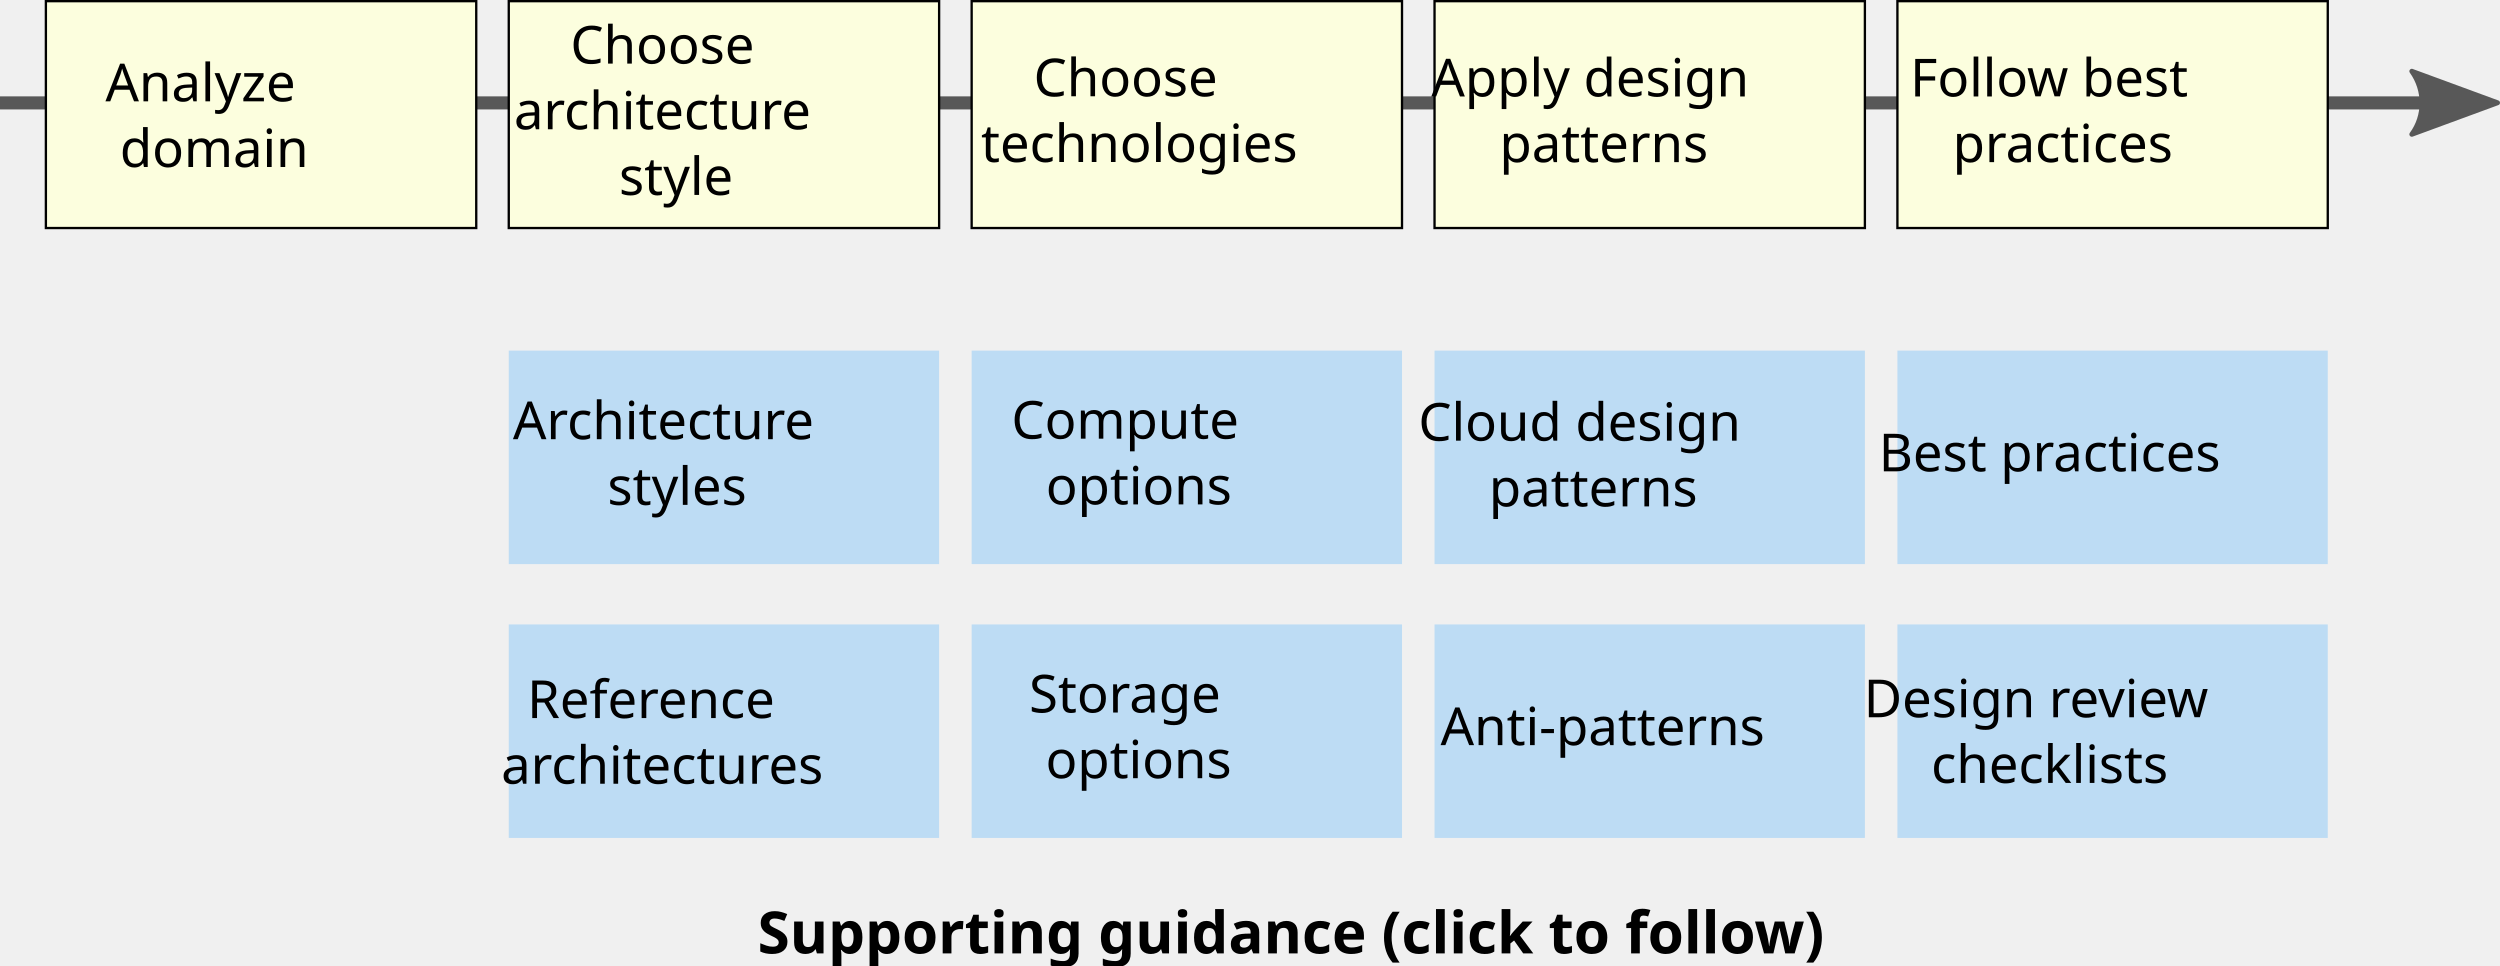
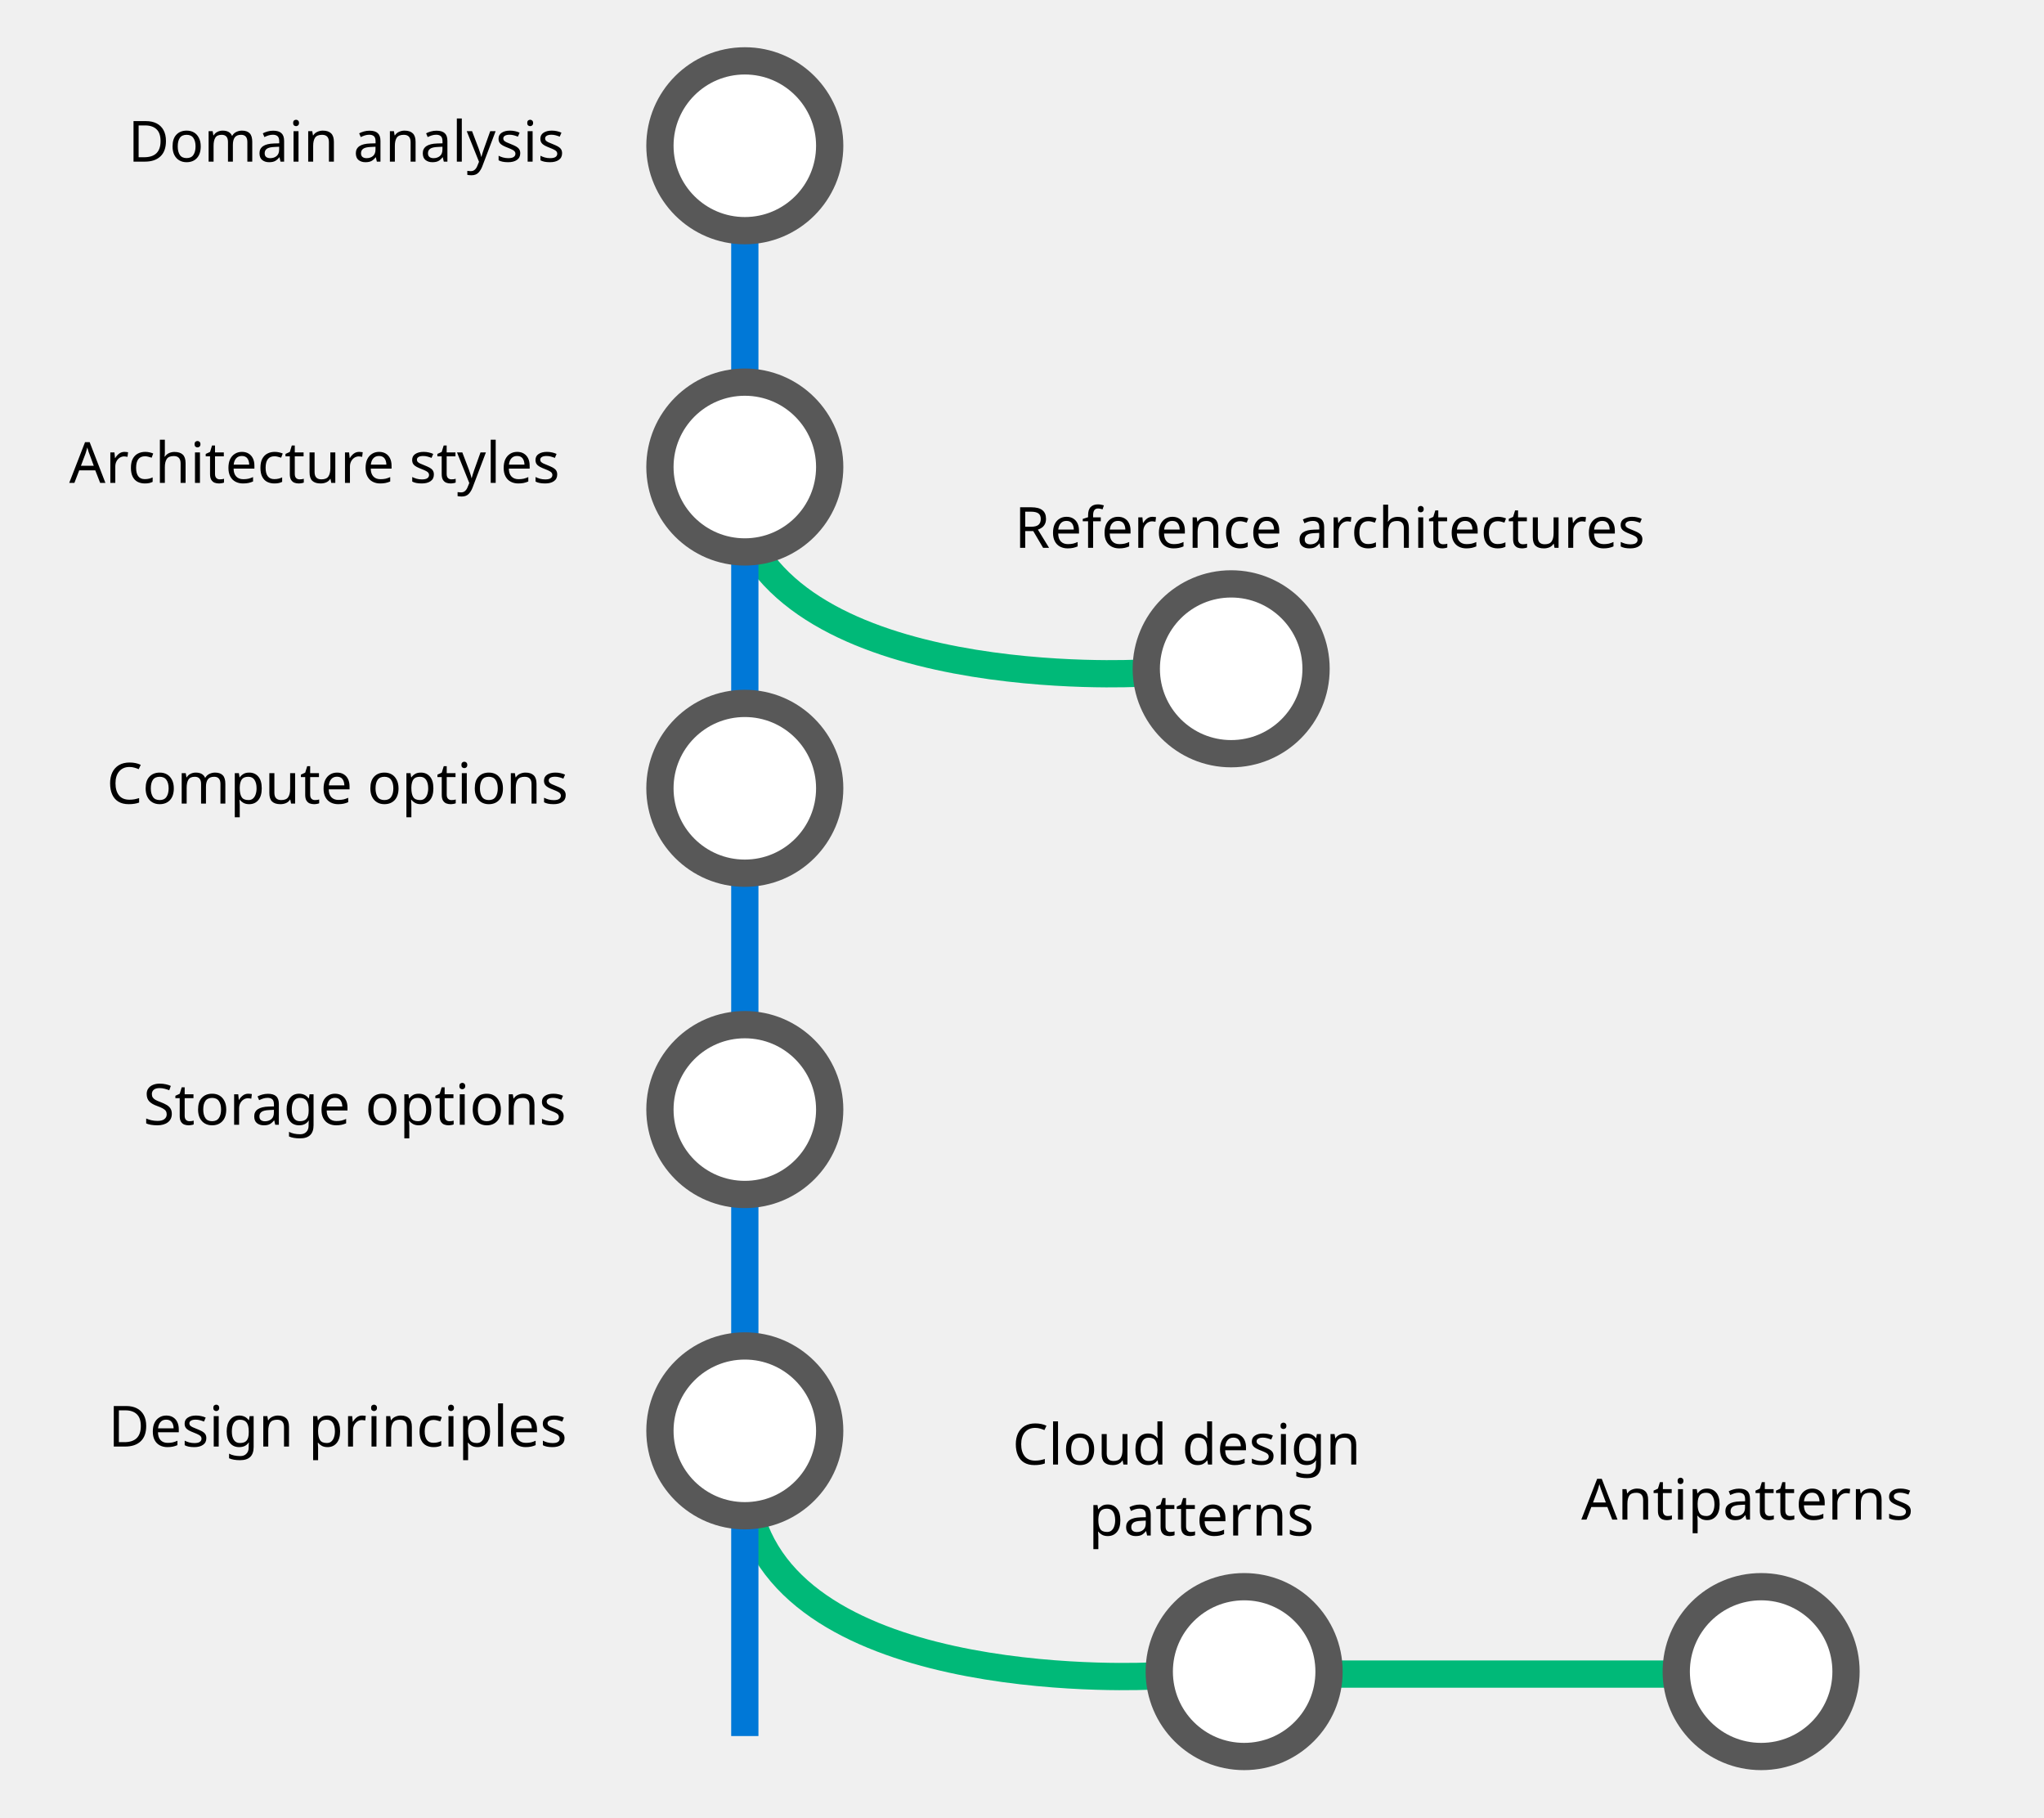
- <svg xmlns="http://www.w3.org/2000/svg" xmlns:xlink="http://www.w3.org/1999/xlink" width="151.065mm" height="58.339mm" viewBox="0 0 535.27 206.714" id="svg6224" version="1.1">
+ <svg xmlns="http://www.w3.org/2000/svg" width="450" height="400" viewBox="0 0 450 400" id="svg6224" version="1.1">
  <style type="text/css" id="style3">
      .more_info { fill:#bddcf4; }
      .more_info:hover  { fill: #0078d7; }
      g.more_info text { fill: #000000; }
      g.more_info:hover text { fill: #ffffff; }
      </style>
  <defs id="defs6226">
    <marker orient="auto" refY="0" refX="0" id="Arrow2Mend" style="overflow:visible">
      <path id="path6821" style="fill:#585858;fill-opacity:1;fill-rule:evenodd;stroke:#585858;stroke-width:0.625;stroke-linejoin:round;stroke-opacity:1" d="M 8.719,4.034 -2.207,0.016 8.719,-4.002 c -1.745,2.372 -1.735,5.617 -6e-7,8.035 z" transform="scale(-0.6,-0.6)" />
    </marker>
    <marker orient="auto" refY="0" refX="0" id="Arrow2Lend" style="overflow:visible">
      <path id="path6815" style="fill:#585858;fill-opacity:1;fill-rule:evenodd;stroke:#585858;stroke-width:0.625;stroke-linejoin:round;stroke-opacity:1" d="M 8.719,4.034 -2.207,0.016 8.719,-4.002 c -1.745,2.372 -1.735,5.617 -6e-7,8.035 z" transform="matrix(-1.1,0,0,-1.1,-1.1,0)" />
    </marker>
  </defs>
-   <g id="layer1" transform="translate(-65,-177.4886)">
-     <path style="fill:none;fill-rule:evenodd;stroke:#585858;stroke-width:2.8;stroke-linecap:butt;stroke-linejoin:miter;stroke-miterlimit:4;stroke-dasharray:none;stroke-opacity:1;marker-end:url(#Arrow2Mend)" d="m 65,199.521 531.037,0" id="path6788" />
-     <a id="a7108" xlink:href="https://docs.microsoft.com/azure/architecture/patterns/" transform="translate(165.7163,133.7651)">
-       <g class="more_info" transform="translate(-25,8.571429)" id="patterns-group" style="fill:#bddcf4">
-         <rect style="fill-opacity:1;stroke:none;stroke-width:0.5;stroke-linecap:round;stroke-miterlimit:4;stroke-dasharray:none;stroke-dashoffset:0;stroke-opacity:1" id="rect6772" width="92.143" height="45.714" x="231.429" y="110.219" />
-         <text xml:space="preserve" style="font-style:normal;font-variant:normal;font-weight:normal;font-stretch:normal;font-size:11.25px;line-height:125%;font-family:sans-serif;-inkscape-font-specification:'sans-serif, Normal';text-align:center;letter-spacing:0px;word-spacing:0px;writing-mode:lr-tb;text-anchor:middle;fill:#000000;fill-opacity:1;stroke:none;stroke-width:1px;stroke-linecap:butt;stroke-linejoin:miter;stroke-opacity:1" x="278.571" y="129.505" id="text6774">
-           <tspan id="tspan6778" x="278.571" y="129.505">Cloud design</tspan>
-           <tspan id="tspan6780" x="278.571" y="143.568">patterns</tspan>
-         </text>
-       </g>
-     </a>
-     <g id="g4873" transform="translate(-1.68042,8)">
-       <rect y="244.556" x="175.611" height="45.714" width="92.143" id="rect6772-5" style="fill:#bddcf4;fill-opacity:1;stroke:none;stroke-width:0.5;stroke-linecap:round;stroke-miterlimit:4;stroke-dasharray:none;stroke-dashoffset:0;stroke-opacity:1" />
-       <text id="text6774-1" y="263.524" x="221.886" style="font-style:normal;font-variant:normal;font-weight:normal;font-stretch:normal;font-size:11.25px;line-height:125%;font-family:sans-serif;-inkscape-font-specification:'sans-serif, Normal';text-align:center;letter-spacing:0px;word-spacing:0px;writing-mode:lr-tb;text-anchor:middle;fill:#000000;fill-opacity:1;stroke:none;stroke-width:1px;stroke-linecap:butt;stroke-linejoin:miter;stroke-opacity:1" xml:space="preserve">
-         <tspan y="263.524" x="221.886" id="tspan6780-3">Architecture</tspan>
-         <tspan id="tspan4815" y="277.586" x="221.886">styles</tspan>
-       </text>
-     </g>
-     <g id="anti-patterns" transform="translate(-22.0673,-6.519958)">
-       <rect y="317.705" x="394.212" height="45.714" width="92.143" id="rect4176" style="fill:#bddcf4;fill-opacity:1;stroke:none;stroke-width:0.5;stroke-linecap:round;stroke-miterlimit:4;stroke-dasharray:none;stroke-dashoffset:0;stroke-opacity:1" />
-       <text id="text4178" y="343.548" x="440.446" style="font-style:normal;font-variant:normal;font-weight:normal;font-stretch:normal;font-size:11.25px;line-height:125%;font-family:sans-serif;-inkscape-font-specification:'sans-serif, Normal';text-align:center;letter-spacing:0px;word-spacing:0px;writing-mode:lr-tb;text-anchor:middle;fill:#000000;fill-opacity:1;stroke:none;stroke-width:1px;stroke-linecap:butt;stroke-linejoin:miter;stroke-opacity:1" xml:space="preserve">
-         <tspan y="343.548" x="440.446" id="tspan4180">Anti-patterns</tspan>
-       </text>
-     </g>
-     <g id="storage-options" transform="translate(-12.73607,3.285706)">
-       <rect style="fill:#bddcf4;fill-opacity:1;stroke:none;stroke-width:0.5;stroke-linecap:round;stroke-miterlimit:4;stroke-dasharray:none;stroke-dashoffset:0;stroke-opacity:1" id="rect4274" width="92.143" height="45.714" x="285.774" y="307.9" />
-       <text xml:space="preserve" style="font-style:normal;font-variant:normal;font-weight:normal;font-stretch:normal;font-size:11.25px;line-height:125%;font-family:sans-serif;-inkscape-font-specification:'sans-serif, Normal';text-align:center;letter-spacing:0px;word-spacing:0px;writing-mode:lr-tb;text-anchor:middle;fill:#000000;fill-opacity:1;stroke:none;stroke-width:1px;stroke-linecap:butt;stroke-linejoin:miter;stroke-opacity:1" x="331.752" y="326.758" id="text4276">
-         <tspan id="tspan4280" x="331.752" y="326.758">Storage</tspan>
-         <tspan id="tspan4849" x="331.752" y="340.82">options</tspan>
-       </text>
-     </g>
-     <g id="compute-options" transform="translate(-5.608839,6.989853)">
-       <rect style="fill:#bddcf4;fill-opacity:1;stroke:none;stroke-width:0.5;stroke-linecap:round;stroke-miterlimit:4;stroke-dasharray:none;stroke-dashoffset:0;stroke-opacity:1" id="rect4286" width="92.143" height="45.714" x="278.647" y="245.566" />
-       <text xml:space="preserve" style="font-style:normal;font-variant:normal;font-weight:normal;font-stretch:normal;font-size:11.25px;line-height:125%;font-family:sans-serif;-inkscape-font-specification:'sans-serif, Normal';text-align:center;letter-spacing:0px;word-spacing:0px;writing-mode:lr-tb;text-anchor:middle;fill:#000000;fill-opacity:1;stroke:none;stroke-width:1px;stroke-linecap:butt;stroke-linejoin:miter;stroke-opacity:1" x="324.677" y="264.424" id="text4288">
-         <tspan id="tspan4290" x="324.677" y="264.424">Compute</tspan>
-         <tspan id="tspan4836" x="324.677" y="278.487">options</tspan>
-       </text>
-     </g>
-     <a id="a4941" xlink:href="https://docs.microsoft.com/azure/architecture/best-practices`">
-       <g transform="translate(-20.94497,0.5105133)" id="best-practices">
-         <rect y="252.045" x="492.197" height="45.714" width="92.143" id="rect4306" style="fill:#bddcf4;fill-opacity:1;stroke:none;stroke-width:0.5;stroke-linecap:round;stroke-miterlimit:4;stroke-dasharray:none;stroke-dashoffset:0;stroke-opacity:1" />
-         <text id="text4308" y="277.888" x="537.953" style="font-style:normal;font-variant:normal;font-weight:normal;font-stretch:normal;font-size:11.25px;line-height:125%;font-family:sans-serif;-inkscape-font-specification:'sans-serif, Normal';text-align:center;letter-spacing:0px;word-spacing:0px;writing-mode:lr-tb;text-anchor:middle;fill:#000000;fill-opacity:1;stroke:none;stroke-width:1px;stroke-linecap:butt;stroke-linejoin:miter;stroke-opacity:1" xml:space="preserve">
-           <tspan y="277.888" x="537.953" id="tspan4310">Best practices</tspan>
-         </text>
-       </g>
-     </a>
-     <a id="a4934" xlink:href="https://docs.microsoft.com/azure/architecture/reference-architectures/">
-       <g transform="translate(-0.6702728,4)" id="ref-archs">
-         <rect style="fill:#bddcf4;fill-opacity:1;stroke:none;stroke-width:0.5;stroke-linecap:round;stroke-miterlimit:4;stroke-dasharray:none;stroke-dashoffset:0;stroke-opacity:1" id="rect4316" width="92.143" height="45.714" x="174.601" y="307.185" />
-         <text xml:space="preserve" style="font-style:normal;font-variant:normal;font-weight:normal;font-stretch:normal;font-size:11.25px;line-height:125%;font-family:sans-serif;-inkscape-font-specification:'sans-serif, Normal';text-align:center;letter-spacing:0px;word-spacing:0px;writing-mode:lr-tb;text-anchor:middle;fill:#000000;fill-opacity:1;stroke:none;stroke-width:1px;stroke-linecap:butt;stroke-linejoin:miter;stroke-opacity:1" x="220.62" y="327.227" id="text4318">
-           <tspan id="tspan4320" x="222.598" y="327.227">Reference </tspan>
-           <tspan x="220.62" y="341.29" id="tspan4827">architectures</tspan>
-         </text>
-       </g>
-     </a>
-     <g id="g4543">
-       <rect style="fill:#fcfede;fill-opacity:1;stroke:#000000;stroke-width:0.5;stroke-linecap:round;stroke-miterlimit:4;stroke-dasharray:none;stroke-dashoffset:0;stroke-opacity:1" id="rect4469" width="92.143" height="48.571" x="74.823" y="177.739" />
-       <text xml:space="preserve" style="font-style:normal;font-variant:normal;font-weight:normal;font-stretch:normal;font-size:11.25px;line-height:125%;font-family:sans-serif;-inkscape-font-specification:'sans-serif, Normal';text-align:center;letter-spacing:0px;word-spacing:0px;writing-mode:lr-tb;text-anchor:middle;fill:#000000;fill-opacity:1;stroke:none;stroke-width:1px;stroke-linecap:butt;stroke-linejoin:miter;stroke-opacity:1" x="121.098" y="199.182" id="text4471">
-         <tspan id="tspan4477" x="121.098" y="199.182">Analyze</tspan>
-         <tspan id="tspan4541" x="121.098" y="213.244">domain</tspan>
-       </text>
-     </g>
-     <g id="g4549" transform="translate(-5.178574,0.7142792)">
-       <rect y="177.024" x="179.109" height="48.571" width="92.143" id="rect4490" style="fill:#fcfede;fill-opacity:1;stroke:#000000;stroke-width:0.5;stroke-linecap:round;stroke-miterlimit:4;stroke-dasharray:none;stroke-dashoffset:0;stroke-opacity:1" />
-       <text id="text4492" y="190.39" x="225.17" style="font-style:normal;font-variant:normal;font-weight:normal;font-stretch:normal;font-size:11.25px;line-height:125%;font-family:sans-serif;-inkscape-font-specification:'sans-serif, Normal';text-align:center;letter-spacing:0px;word-spacing:0px;writing-mode:lr-tb;text-anchor:middle;fill:#000000;fill-opacity:1;stroke:none;stroke-width:1px;stroke-linecap:butt;stroke-linejoin:miter;stroke-opacity:1" xml:space="preserve">
-         <tspan y="190.39" x="225.17" id="tspan4494">Choose</tspan>
-         <tspan y="204.452" x="225.17" id="tspan4496">architecture</tspan>
-         <tspan y="218.515" x="225.17" id="tspan4498">style</tspan>
-       </text>
-     </g>
-     <g id="g4556" transform="translate(-12.50001,-0.7142944)">
-       <rect style="fill:#fcfede;fill-opacity:1;stroke:#000000;stroke-width:0.5;stroke-linecap:round;stroke-miterlimit:4;stroke-dasharray:none;stroke-dashoffset:0;stroke-opacity:1" id="rect4505" width="92.143" height="48.571" x="285.538" y="178.453" />
-       <text xml:space="preserve" style="font-style:normal;font-variant:normal;font-weight:normal;font-stretch:normal;font-size:11.25px;line-height:125%;font-family:sans-serif;-inkscape-font-specification:'sans-serif, Normal';text-align:center;letter-spacing:0px;word-spacing:0px;writing-mode:lr-tb;text-anchor:middle;fill:#000000;fill-opacity:1;stroke:none;stroke-width:1px;stroke-linecap:butt;stroke-linejoin:miter;stroke-opacity:1" x="331.672" y="198.819" id="text4507">
-         <tspan id="tspan4509" x="331.672" y="198.819">Choose</tspan>
-         <tspan id="tspan4513" x="331.672" y="212.882">technologies</tspan>
-       </text>
-     </g>
-     <g id="g4562" transform="translate(-12.67856,-1.5258789e-5)">
-       <rect y="177.739" x="384.823" height="48.571" width="92.143" id="rect4517" style="fill:#fcfede;fill-opacity:1;stroke:#000000;stroke-width:0.5;stroke-linecap:round;stroke-miterlimit:4;stroke-dasharray:none;stroke-dashoffset:0;stroke-opacity:1" />
-       <text id="text4519" y="198.135" x="431.31" style="font-style:normal;font-variant:normal;font-weight:normal;font-stretch:normal;font-size:11.25px;line-height:125%;font-family:sans-serif;-inkscape-font-specification:'sans-serif, Normal';text-align:center;letter-spacing:0px;word-spacing:0px;writing-mode:lr-tb;text-anchor:middle;fill:#000000;fill-opacity:1;stroke:none;stroke-width:1px;stroke-linecap:butt;stroke-linejoin:miter;stroke-opacity:1" xml:space="preserve">
-         <tspan y="198.135" x="431.31" id="tspan4523">Apply design</tspan>
-         <tspan id="tspan4527" y="212.198" x="431.31">patterns</tspan>
-       </text>
-     </g>
-     <g id="g4568" transform="translate(-17.85714,1.428558)">
-       <rect style="fill:#fcfede;fill-opacity:1;stroke:#000000;stroke-width:0.5;stroke-linecap:round;stroke-miterlimit:4;stroke-dasharray:none;stroke-dashoffset:0;stroke-opacity:1" id="rect4529" width="92.143" height="48.571" x="489.109" y="176.31" />
-       <text xml:space="preserve" style="font-style:normal;font-variant:normal;font-weight:normal;font-stretch:normal;font-size:11.25px;line-height:125%;font-family:sans-serif;-inkscape-font-specification:'sans-serif, Normal';text-align:center;letter-spacing:0px;word-spacing:0px;writing-mode:lr-tb;text-anchor:middle;fill:#000000;fill-opacity:1;stroke:none;stroke-width:1px;stroke-linecap:butt;stroke-linejoin:miter;stroke-opacity:1" x="534.749" y="196.707" id="text4531">
-         <tspan x="534.749" y="196.707" id="tspan4535">Follow best</tspan>
-         <tspan id="tspan4539" x="534.749" y="210.769">practices</tspan>
-       </text>
-     </g>
-     <a id="a4947" xlink:href="https://docs.microsoft.com/azure/architecture/checklist">
-       <g transform="translate(-25.99572,-5.509796)" id="checklists">
-         <rect style="fill:#bddcf4;fill-opacity:1;stroke:none;stroke-width:0.5;stroke-linecap:round;stroke-miterlimit:4;stroke-dasharray:none;stroke-dashoffset:0;stroke-opacity:1" id="rect4865" width="92.143" height="45.714" x="497.248" y="316.695" />
-         <text xml:space="preserve" style="font-style:normal;font-variant:normal;font-weight:normal;font-stretch:normal;font-size:11.25px;line-height:125%;font-family:sans-serif;-inkscape-font-specification:'sans-serif, Normal';text-align:center;letter-spacing:0px;word-spacing:0px;writing-mode:lr-tb;text-anchor:middle;fill:#000000;fill-opacity:1;stroke:none;stroke-width:1px;stroke-linecap:butt;stroke-linejoin:miter;stroke-opacity:1" x="543.006" y="336.564" id="text4867">
-           <tspan id="tspan4869" x="543.006" y="336.564">Design review</tspan>
-           <tspan x="543.006" y="350.626" id="tspan4871">checklists</tspan>
-         </text>
-       </g>
-     </a>
-     <text xml:space="preserve" style="font-style:normal;font-variant:normal;font-weight:bold;font-stretch:normal;font-size:12.5px;line-height:125%;font-family:sans-serif;-inkscape-font-specification:'sans-serif, Bold';text-align:center;letter-spacing:0px;word-spacing:0px;writing-mode:lr-tb;text-anchor:middle;fill:#000000;fill-opacity:1;stroke:none;stroke-width:1px;stroke-linecap:butt;stroke-linejoin:miter;stroke-opacity:1" x="349.513" y="381.621" id="text4913">
-       <tspan id="tspan4915" x="349.513" y="381.621">Supporting guidance (click to follow)</tspan>
+   <g id="layer1" transform="translate(-126.7569,-70.45007)">
+     <path id="path4369" d="m 494.802,438.914 -74.751,0" style="fill:none;fill-rule:evenodd;stroke:#00b978;stroke-width:6;stroke-linecap:butt;stroke-linejoin:miter;stroke-miterlimit:4;stroke-dasharray:none;stroke-opacity:1" />
+     <path id="path4365" d="m 291.866,403.629 c 10.689,39.907 88.543,35.704 88.543,35.704" style="fill:none;fill-rule:evenodd;stroke:#00b978;stroke-width:6;stroke-linecap:butt;stroke-linejoin:miter;stroke-miterlimit:4;stroke-dasharray:none;stroke-opacity:1" />
+     <path style="fill:none;fill-rule:evenodd;stroke:#00b978;stroke-width:6;stroke-linecap:butt;stroke-linejoin:miter;stroke-miterlimit:4;stroke-dasharray:none;stroke-opacity:1" d="m 289.009,182.914 c 10.689,39.907 88.543,35.704 88.543,35.704" id="path4359" />
+     <path style="fill:none;fill-rule:evenodd;stroke:#0078d7;stroke-width:6;stroke-linecap:butt;stroke-linejoin:miter;stroke-miterlimit:4;stroke-dasharray:none;stroke-opacity:1" d="m 290.733,123.242 0,329.31" id="path4351" />
+     <text id="text4471" y="106.025" x="211.126" style="font-style:normal;font-variant:normal;font-weight:normal;font-stretch:normal;font-size:12.5px;line-height:125%;font-family:sans-serif;-inkscape-font-specification:'sans-serif, Normal';text-align:center;letter-spacing:0px;word-spacing:0px;writing-mode:lr-tb;text-anchor:middle;fill:#000000;fill-opacity:1;stroke:none;stroke-width:1px;stroke-linecap:butt;stroke-linejoin:miter;stroke-opacity:1" xml:space="preserve">
+       <tspan id="tspan4227" x="211.126" y="106.025">Domain analysis</tspan>
    </text>
+     <circle style="fill:#ffffff;fill-opacity:1;stroke:#585858;stroke-width:6;stroke-linecap:round;stroke-miterlimit:4;stroke-dasharray:none;stroke-dashoffset:0;stroke-opacity:1" id="path4221" cx="290.733" cy="102.533" r="18.688" />
+     <circle r="18.688" cy="173.244" cx="290.733" id="circle4229" style="fill:#ffffff;fill-opacity:1;stroke:#585858;stroke-width:6;stroke-linecap:round;stroke-miterlimit:4;stroke-dasharray:none;stroke-dashoffset:0;stroke-opacity:1" />
+     <text xml:space="preserve" style="font-style:normal;font-variant:normal;font-weight:normal;font-stretch:normal;font-size:12.5px;line-height:125%;font-family:sans-serif;-inkscape-font-specification:'sans-serif, Normal';text-align:center;letter-spacing:0px;word-spacing:0px;writing-mode:lr-tb;text-anchor:middle;fill:#000000;fill-opacity:1;stroke:none;stroke-width:1px;stroke-linecap:butt;stroke-linejoin:miter;stroke-opacity:1" x="204.119" y="176.735" id="text4231">
+       <tspan y="176.735" x="204.119" id="tspan4233">Architecture styles</tspan>
+     </text>
+     <text id="text4235" y="191.022" x="427.637" style="font-style:normal;font-variant:normal;font-weight:normal;font-stretch:normal;font-size:12.5px;line-height:125%;font-family:sans-serif;-inkscape-font-specification:'sans-serif, Normal';text-align:center;letter-spacing:0px;word-spacing:0px;writing-mode:lr-tb;text-anchor:middle;fill:#000000;fill-opacity:1;stroke:none;stroke-width:1px;stroke-linecap:butt;stroke-linejoin:miter;stroke-opacity:1" xml:space="preserve">
+       <tspan id="tspan4237" x="427.637" y="191.022">Reference architectures</tspan>
+     </text>
+     <circle style="fill:#ffffff;fill-opacity:1;stroke:#585858;stroke-width:6;stroke-linecap:round;stroke-miterlimit:4;stroke-dasharray:none;stroke-dashoffset:0;stroke-opacity:1" id="circle4239" cx="290.733" cy="385.376" r="18.688" />
+     <text id="text4241" y="388.834" x="209.221" style="font-style:normal;font-variant:normal;font-weight:normal;font-stretch:normal;font-size:12.5px;line-height:125%;font-family:sans-serif;-inkscape-font-specification:'sans-serif, Normal';text-align:center;letter-spacing:0px;word-spacing:0px;writing-mode:lr-tb;text-anchor:middle;fill:#000000;fill-opacity:1;stroke:none;stroke-width:1px;stroke-linecap:butt;stroke-linejoin:miter;stroke-opacity:1" xml:space="preserve">
+       <tspan id="tspan4243" x="209.221" y="388.834">Design principles</tspan>
+     </text>
+     <circle style="fill:#ffffff;fill-opacity:1;stroke:#585858;stroke-width:6;stroke-linecap:round;stroke-miterlimit:4;stroke-dasharray:none;stroke-dashoffset:0;stroke-opacity:1" id="circle4245" cx="397.808" cy="217.652" r="18.688" />
+     <text xml:space="preserve" style="font-style:normal;font-variant:normal;font-weight:normal;font-stretch:normal;font-size:12.5px;line-height:125%;font-family:sans-serif;-inkscape-font-specification:'sans-serif, Normal';text-align:center;letter-spacing:0px;word-spacing:0px;writing-mode:lr-tb;text-anchor:middle;fill:#000000;fill-opacity:1;stroke:none;stroke-width:1px;stroke-linecap:butt;stroke-linejoin:miter;stroke-opacity:1" x="399.359" y="392.789" id="text4253">
+       <tspan id="tspan4377" x="399.359" y="392.789">Cloud design</tspan>
+       <tspan id="tspan4379" x="399.359" y="408.414">patterns</tspan>
+     </text>
+     <text id="text4259" y="404.911" x="519.567" style="font-style:normal;font-variant:normal;font-weight:normal;font-stretch:normal;font-size:12.5px;line-height:125%;font-family:sans-serif;-inkscape-font-specification:'sans-serif, Normal';text-align:center;letter-spacing:0px;word-spacing:0px;writing-mode:lr-tb;text-anchor:middle;fill:#000000;fill-opacity:1;stroke:none;stroke-width:1px;stroke-linecap:butt;stroke-linejoin:miter;stroke-opacity:1" xml:space="preserve">
+       <tspan id="tspan4261" x="519.567" y="404.911">Antipatterns</tspan>
+     </text>
+     <circle style="fill:#ffffff;fill-opacity:1;stroke:#585858;stroke-width:6;stroke-linecap:round;stroke-miterlimit:4;stroke-dasharray:none;stroke-dashoffset:0;stroke-opacity:1" id="circle4263" cx="514.482" cy="438.367" r="18.688" />
+     <text id="text4277" y="247.324" x="209.172" style="font-style:normal;font-variant:normal;font-weight:normal;font-stretch:normal;font-size:12.5px;line-height:125%;font-family:sans-serif;-inkscape-font-specification:'sans-serif, Normal';text-align:center;letter-spacing:0px;word-spacing:0px;writing-mode:lr-tb;text-anchor:middle;fill:#000000;fill-opacity:1;stroke:none;stroke-width:1px;stroke-linecap:butt;stroke-linejoin:miter;stroke-opacity:1" xml:space="preserve">
+       <tspan id="tspan4279" x="209.172" y="247.324">Compute options</tspan>
+     </text>
+     <circle style="fill:#ffffff;fill-opacity:1;stroke:#585858;stroke-width:6;stroke-linecap:round;stroke-miterlimit:4;stroke-dasharray:none;stroke-dashoffset:0;stroke-opacity:1" id="circle4281" cx="290.733" cy="243.955" r="18.688" />
+     <circle r="18.688" cy="314.665" cx="290.733" id="circle4287" style="fill:#ffffff;fill-opacity:1;stroke:#585858;stroke-width:6;stroke-linecap:round;stroke-miterlimit:4;stroke-dasharray:none;stroke-dashoffset:0;stroke-opacity:1" />
+     <text xml:space="preserve" style="font-style:normal;font-variant:normal;font-weight:normal;font-stretch:normal;font-size:12.5px;line-height:125%;font-family:sans-serif;-inkscape-font-specification:'sans-serif, Normal';text-align:center;letter-spacing:0px;word-spacing:0px;writing-mode:lr-tb;text-anchor:middle;fill:#000000;fill-opacity:1;stroke:none;stroke-width:1px;stroke-linecap:butt;stroke-linejoin:miter;stroke-opacity:1" x="212.981" y="318.001" id="text4289">
+       <tspan y="318.001" x="212.981" id="tspan4291">Storage options</tspan>
+     </text>
+     <circle r="18.688" cy="438.367" cx="400.665" id="circle4367" style="fill:#ffffff;fill-opacity:1;stroke:#585858;stroke-width:6;stroke-linecap:round;stroke-miterlimit:4;stroke-dasharray:none;stroke-dashoffset:0;stroke-opacity:1" />
  </g>
</svg>
